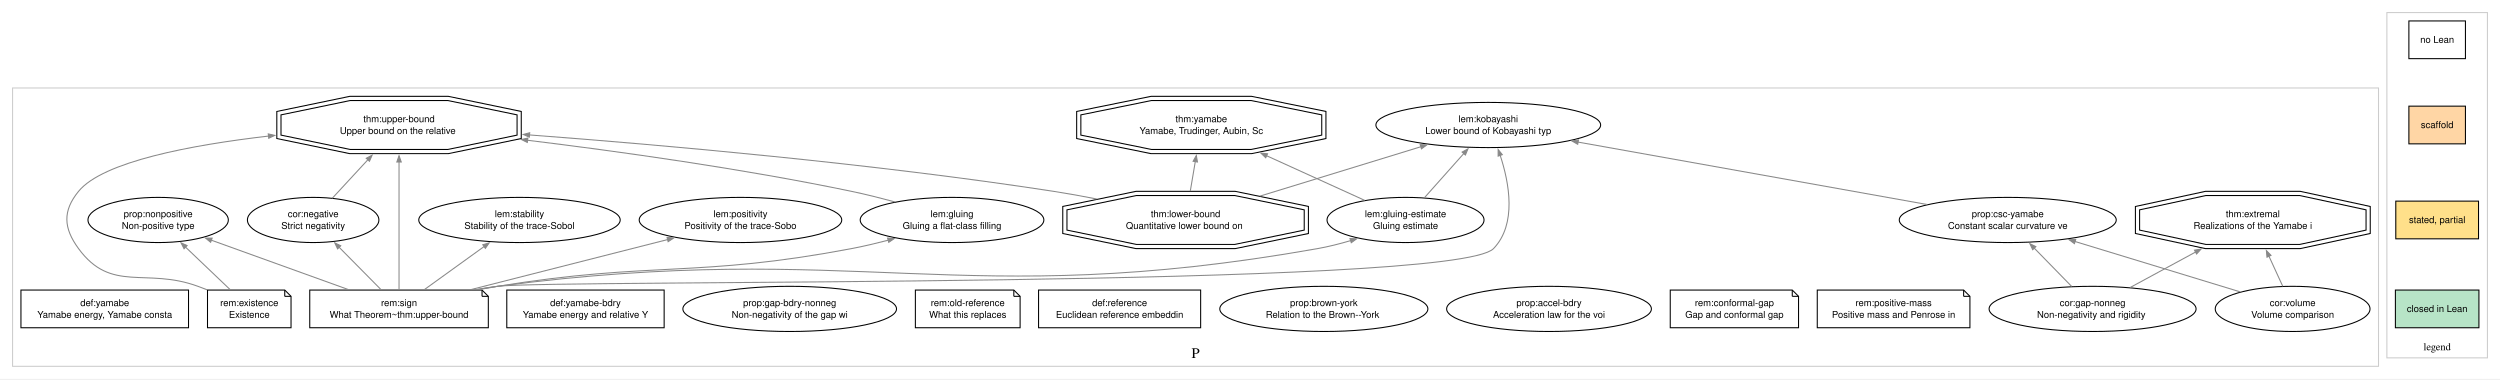
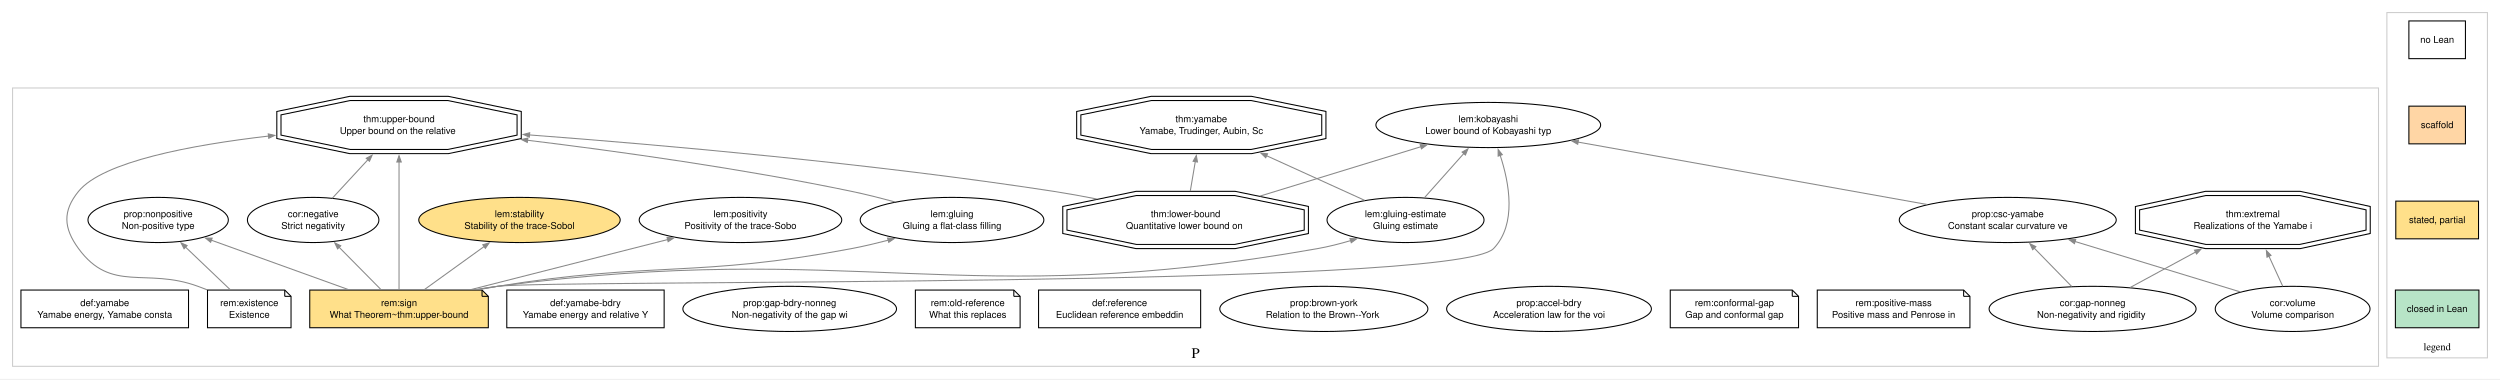
<svg xmlns="http://www.w3.org/2000/svg" width="2387pt" height="362pt" viewBox="0.00 0.00 2387.00 362.00">
  <g id="graph0" class="graph" transform="scale(1 1) rotate(0) translate(4 357.76)">
    <polygon fill="white" stroke="none" points="-4,4 -4,-357.76 2383,-357.76 2383,4 -4,4" />
    <g id="clust1" class="cluster">
      <polygon fill="none" stroke="#cccccc" points="8,-8 8,-273.76 2267,-273.76 2267,-8 8,-8" />
      <text xml:space="preserve" text-anchor="middle" x="1137.5" y="-15.95" font-family="Times,serif" font-size="14.00">P</text>
    </g>
    <g id="clust2" class="cluster">
      <polygon fill="none" stroke="#cccccc" points="2275,-16.07 2275,-345.76 2371,-345.76 2371,-16.07 2275,-16.07" />
      <text xml:space="preserve" text-anchor="middle" x="2323" y="-23.32" font-family="Times,serif" font-size="10.00">legend</text>
    </g>
    <g id="node1" class="node">
      <polygon fill="#ffffff" stroke="black" points="176,-80.82 16,-80.82 16,-44.82 176,-44.82 176,-80.82" />
      <text xml:space="preserve" text-anchor="middle" x="96" y="-65.52" font-family="Helvetica,sans-Serif" font-size="9.00">def:yamabe</text>
      <text xml:space="preserve" text-anchor="middle" x="96" y="-54.27" font-family="Helvetica,sans-Serif" font-size="9.00">Yamabe energy, Yamabe consta</text>
    </g>
    <g id="node2" class="node">
      <polygon fill="#ffffff" stroke="black" points="1258,-228.75 1258,-248.08 1190.63,-261.76 1095.37,-261.76 1028,-248.08 1028,-228.75 1095.37,-215.07 1190.63,-215.07 1258,-228.75" />
      <polygon fill="none" stroke="black" points="1262,-225.48 1262,-251.35 1191.03,-265.76 1094.97,-265.76 1024,-251.35 1024,-225.48 1094.97,-211.07 1191.03,-211.07 1262,-225.48" />
      <text xml:space="preserve" text-anchor="middle" x="1143" y="-241.11" font-family="Helvetica,sans-Serif" font-size="9.00">thm:yamabe</text>
      <text xml:space="preserve" text-anchor="middle" x="1143" y="-229.86" font-family="Helvetica,sans-Serif" font-size="9.00">Yamabe, Trudinger, Aubin, Sc</text>
    </g>
    <g id="node3" class="node">
      <ellipse fill="#ffffff" stroke="black" cx="1913" cy="-147.73" rx="103.59" ry="21.57" />
      <text xml:space="preserve" text-anchor="middle" x="1913" y="-150.43" font-family="Helvetica,sans-Serif" font-size="9.00">prop:csc-yamabe</text>
      <text xml:space="preserve" text-anchor="middle" x="1913" y="-139.18" font-family="Helvetica,sans-Serif" font-size="9.00">Constant scalar curvature ve</text>
    </g>
    <g id="node21" class="node">
      <ellipse fill="#ffffff" stroke="black" cx="1417" cy="-238.41" rx="107.3" ry="21.57" />
      <text xml:space="preserve" text-anchor="middle" x="1417" y="-241.11" font-family="Helvetica,sans-Serif" font-size="9.00">lem:kobayashi</text>
      <text xml:space="preserve" text-anchor="middle" x="1417" y="-229.86" font-family="Helvetica,sans-Serif" font-size="9.00">Lower bound of Kobayashi typ</text>
    </g>
    <g id="edge1" class="edge">
      <path fill="none" stroke="#888888" d="M1836.04,-162.49C1745.75,-178.63 1596.46,-205.33 1502.59,-222.11" />
      <polygon fill="#888888" stroke="#888888" points="1502.39,-220.01 1496.86,-223.14 1503.13,-224.15 1502.39,-220.01" />
    </g>
    <g id="node4" class="node">
      <polygon fill="#ffffff" stroke="black" points="2255.11,-138.06 2255.11,-157.4 2191.78,-171.07 2102.22,-171.07 2038.89,-157.4 2038.89,-138.06 2102.22,-124.38 2191.78,-124.38 2255.11,-138.06" />
      <polygon fill="none" stroke="black" points="2259.11,-134.83 2259.11,-160.62 2192.21,-175.07 2101.79,-175.07 2034.89,-160.62 2034.89,-134.83 2101.79,-120.38 2192.21,-120.38 2259.11,-134.83" />
      <text xml:space="preserve" text-anchor="middle" x="2147" y="-150.43" font-family="Helvetica,sans-Serif" font-size="9.00">thm:extremal</text>
      <text xml:space="preserve" text-anchor="middle" x="2147" y="-139.18" font-family="Helvetica,sans-Serif" font-size="9.00">Realizations of the Yamabe i</text>
    </g>
    <g id="node5" class="node">
      <ellipse fill="#ffffff" stroke="black" cx="1994" cy="-62.82" rx="98.82" ry="21.57" />
      <text xml:space="preserve" text-anchor="middle" x="1994" y="-65.52" font-family="Helvetica,sans-Serif" font-size="9.00">cor:gap-nonneg</text>
      <text xml:space="preserve" text-anchor="middle" x="1994" y="-54.27" font-family="Helvetica,sans-Serif" font-size="9.00">Non-negativity and rigidity </text>
    </g>
    <g id="edge2" class="edge">
      <path fill="none" stroke="#888888" d="M1973.98,-84.31C1963.17,-95.37 1949.72,-109.14 1938.21,-120.92" />
      <polygon fill="#888888" stroke="#888888" points="1936.82,-119.34 1934.13,-125.1 1939.83,-122.27 1936.82,-119.34" />
    </g>
    <g id="edge3" class="edge">
      <path fill="none" stroke="#888888" d="M2029.87,-83.26C2048.52,-93.36 2071.71,-105.93 2092.52,-117.21" />
      <polygon fill="#888888" stroke="#888888" points="2091.29,-118.93 2097.57,-119.94 2093.29,-115.23 2091.29,-118.93" />
    </g>
    <g id="node6" class="node">
      <ellipse fill="#ffffff" stroke="black" cx="2185" cy="-62.82" rx="73.89" ry="21.57" />
      <text xml:space="preserve" text-anchor="middle" x="2185" y="-65.52" font-family="Helvetica,sans-Serif" font-size="9.00">cor:volume</text>
      <text xml:space="preserve" text-anchor="middle" x="2185" y="-54.27" font-family="Helvetica,sans-Serif" font-size="9.00">Volume comparison</text>
    </g>
    <g id="edge4" class="edge">
      <path fill="none" stroke="#888888" d="M2135.11,-79.02C2090.67,-92.57 2025.4,-112.47 1977.1,-127.19" />
      <polygon fill="#888888" stroke="#888888" points="1976.68,-125.12 1971.55,-128.88 1977.9,-129.14 1976.68,-125.12" />
    </g>
    <g id="edge5" class="edge">
      <path fill="none" stroke="#888888" d="M2175.61,-84.31C2171.61,-93.04 2166.84,-103.45 2162.35,-113.24" />
      <polygon fill="#888888" stroke="#888888" points="2160.52,-112.19 2159.93,-118.52 2164.34,-113.94 2160.52,-112.19" />
    </g>
    <g id="node7" class="node">
      <polygon fill="#ffffff" stroke="black" points="630.12,-80.82 479.88,-80.82 479.88,-44.82 630.12,-44.82 630.12,-80.82" />
      <text xml:space="preserve" text-anchor="middle" x="555" y="-65.52" font-family="Helvetica,sans-Serif" font-size="9.00">def:yamabe-bdry</text>
      <text xml:space="preserve" text-anchor="middle" x="555" y="-54.27" font-family="Helvetica,sans-Serif" font-size="9.00">Yamabe energy and relative Y</text>
    </g>
    <g id="node8" class="node">
      <ellipse fill="#ffffff" stroke="black" cx="750" cy="-62.82" rx="102" ry="21.57" />
      <text xml:space="preserve" text-anchor="middle" x="750" y="-65.52" font-family="Helvetica,sans-Serif" font-size="9.00">prop:gap-bdry-nonneg</text>
      <text xml:space="preserve" text-anchor="middle" x="750" y="-54.27" font-family="Helvetica,sans-Serif" font-size="9.00">Non-negativity of the gap wi</text>
    </g>
    <g id="node9" class="node">
      <polygon fill="#ffffff" stroke="black" points="964,-80.82 870,-80.82 870,-44.82 970,-44.82 970,-74.82 964,-80.82" />
      <polyline fill="none" stroke="black" points="964,-80.82 964,-74.82" />
      <polyline fill="none" stroke="black" points="970,-74.82 964,-74.82" />
      <text xml:space="preserve" text-anchor="middle" x="920" y="-65.52" font-family="Helvetica,sans-Serif" font-size="9.00">rem:old-reference</text>
      <text xml:space="preserve" text-anchor="middle" x="920" y="-54.27" font-family="Helvetica,sans-Serif" font-size="9.00">What this replaces</text>
    </g>
    <g id="node10" class="node">
      <polygon fill="#ffffff" stroke="black" points="1142.38,-80.82 987.62,-80.82 987.62,-44.82 1142.38,-44.82 1142.38,-80.82" />
      <text xml:space="preserve" text-anchor="middle" x="1065" y="-65.52" font-family="Helvetica,sans-Serif" font-size="9.00">def:reference</text>
      <text xml:space="preserve" text-anchor="middle" x="1065" y="-54.27" font-family="Helvetica,sans-Serif" font-size="9.00">Euclidean reference embeddin</text>
    </g>
    <g id="node11" class="node">
      <ellipse fill="#ffffff" stroke="black" cx="1260" cy="-62.82" rx="99.35" ry="21.57" />
      <text xml:space="preserve" text-anchor="middle" x="1260" y="-65.52" font-family="Helvetica,sans-Serif" font-size="9.00">prop:brown-york</text>
      <text xml:space="preserve" text-anchor="middle" x="1260" y="-54.27" font-family="Helvetica,sans-Serif" font-size="9.00">Relation to the Brown--York </text>
    </g>
    <g id="node12" class="node">
      <ellipse fill="#ffffff" stroke="black" cx="1475" cy="-62.82" rx="97.76" ry="21.57" />
      <text xml:space="preserve" text-anchor="middle" x="1475" y="-65.52" font-family="Helvetica,sans-Serif" font-size="9.00">prop:accel-bdry</text>
      <text xml:space="preserve" text-anchor="middle" x="1475" y="-54.27" font-family="Helvetica,sans-Serif" font-size="9.00">Acceleration law for the voi</text>
    </g>
    <g id="node13" class="node">
      <polygon fill="#ffffff" stroke="black" points="1707.25,-80.82 1590.75,-80.82 1590.75,-44.82 1713.25,-44.82 1713.25,-74.82 1707.25,-80.82" />
      <polyline fill="none" stroke="black" points="1707.25,-80.82 1707.25,-74.82" />
      <polyline fill="none" stroke="black" points="1713.25,-74.82 1707.25,-74.82" />
      <text xml:space="preserve" text-anchor="middle" x="1652" y="-65.52" font-family="Helvetica,sans-Serif" font-size="9.00">rem:conformal-gap</text>
      <text xml:space="preserve" text-anchor="middle" x="1652" y="-54.27" font-family="Helvetica,sans-Serif" font-size="9.00">Gap and conformal gap</text>
    </g>
    <g id="node14" class="node">
      <polygon fill="#ffffff" stroke="black" points="1870.88,-80.82 1731.12,-80.82 1731.12,-44.82 1876.88,-44.82 1876.88,-74.82 1870.88,-80.82" />
      <polyline fill="none" stroke="black" points="1870.88,-80.82 1870.88,-74.82" />
      <polyline fill="none" stroke="black" points="1876.88,-74.82 1870.88,-74.82" />
      <text xml:space="preserve" text-anchor="middle" x="1804" y="-65.52" font-family="Helvetica,sans-Serif" font-size="9.00">rem:positive-mass</text>
      <text xml:space="preserve" text-anchor="middle" x="1804" y="-54.27" font-family="Helvetica,sans-Serif" font-size="9.00">Positive mass and Penrose in</text>
    </g>
    <g id="node15" class="node">
      <ellipse fill="#ffffff" stroke="black" cx="147" cy="-147.73" rx="67" ry="21.57" />
      <text xml:space="preserve" text-anchor="middle" x="147" y="-150.43" font-family="Helvetica,sans-Serif" font-size="9.00">prop:nonpositive</text>
      <text xml:space="preserve" text-anchor="middle" x="147" y="-139.18" font-family="Helvetica,sans-Serif" font-size="9.00">Non-positive type</text>
    </g>
    <g id="node16" class="node">
      <polygon fill="#ffffff" stroke="black" points="267.88,-80.82 194.12,-80.82 194.12,-44.82 273.88,-44.82 273.88,-74.82 267.88,-80.82" />
      <polyline fill="none" stroke="black" points="267.88,-80.82 267.88,-74.82" />
      <polyline fill="none" stroke="black" points="273.88,-74.82 267.88,-74.82" />
      <text xml:space="preserve" text-anchor="middle" x="234" y="-65.52" font-family="Helvetica,sans-Serif" font-size="9.00">rem:existence</text>
      <text xml:space="preserve" text-anchor="middle" x="234" y="-54.27" font-family="Helvetica,sans-Serif" font-size="9.00">Existence</text>
    </g>
    <g id="edge6" class="edge">
      <path fill="none" stroke="#888888" d="M215.97,-81C203.58,-92.8 186.93,-108.67 173.1,-121.86" />
      <polygon fill="#888888" stroke="#888888" points="171.74,-120.24 168.85,-125.9 174.64,-123.29 171.74,-120.24" />
    </g>
    <g id="node17" class="node">
      <polygon fill="#ffffff" stroke="black" points="489.7,-228.75 489.7,-248.08 423.68,-261.76 330.32,-261.76 264.3,-248.08 264.3,-228.75 330.32,-215.07 423.68,-215.07 489.7,-228.75" />
      <polygon fill="none" stroke="black" points="493.7,-225.49 493.7,-251.34 424.09,-265.76 329.91,-265.76 260.3,-251.34 260.3,-225.49 329.91,-211.07 424.09,-211.07 493.7,-225.49" />
      <text xml:space="preserve" text-anchor="middle" x="377" y="-241.11" font-family="Helvetica,sans-Serif" font-size="9.00">thm:upper-bound</text>
      <text xml:space="preserve" text-anchor="middle" x="377" y="-229.86" font-family="Helvetica,sans-Serif" font-size="9.00">Upper bound on the relative </text>
    </g>
    <g id="edge7" class="edge">
      <path fill="none" stroke="#888888" d="M193.74,-81.06C190.79,-82.21 187.86,-83.33 185,-84.38 135.12,-102.68 102.41,-77.53 71,-120.38 56.63,-139.99 55.62,-156.25 71,-175.07 94.22,-203.49 178.46,-219.29 252.68,-227.87" />
      <polygon fill="#888888" stroke="#888888" points="252.13,-229.92 258.33,-228.5 252.6,-225.74 252.13,-229.92" />
    </g>
    <g id="node18" class="node">
      <ellipse fill="#ffffff" stroke="black" cx="295" cy="-147.73" rx="62.76" ry="21.57" />
      <text xml:space="preserve" text-anchor="middle" x="295" y="-150.43" font-family="Helvetica,sans-Serif" font-size="9.00">cor:negative</text>
      <text xml:space="preserve" text-anchor="middle" x="295" y="-139.18" font-family="Helvetica,sans-Serif" font-size="9.00">Strict negativity</text>
    </g>
    <g id="edge8" class="edge">
      <path fill="none" stroke="#888888" d="M313.2,-168.41C323.27,-179.3 336.04,-193.11 347.5,-205.51" />
      <polygon fill="#888888" stroke="#888888" points="345.68,-206.63 351.29,-209.61 348.76,-203.78 345.68,-206.63" />
    </g>
    <g id="node19" class="node">
-       <polygon fill="#ffffff" stroke="black" points="456.25,-80.82 291.75,-80.82 291.75,-44.82 462.25,-44.82 462.25,-74.82 456.25,-80.82" />
+       <polygon fill="#ffe08a" stroke="black" points="456.25,-80.82 291.75,-80.82 291.75,-44.82 462.25,-44.82 462.25,-74.82 456.25,-80.82" />
      <polyline fill="none" stroke="black" points="456.25,-80.82 456.25,-74.82" />
      <polyline fill="none" stroke="black" points="462.25,-74.82 456.25,-74.82" />
      <text xml:space="preserve" text-anchor="middle" x="377" y="-65.52" font-family="Helvetica,sans-Serif" font-size="9.00">rem:sign</text>
      <text xml:space="preserve" text-anchor="middle" x="377" y="-54.27" font-family="Helvetica,sans-Serif" font-size="9.00">What Theorem~thm:upper-bound</text>
    </g>
    <g id="edge11" class="edge">
      <path fill="none" stroke="#888888" d="M328.5,-81.3C290.01,-95.18 236.36,-114.52 197.38,-128.57" />
      <polygon fill="#888888" stroke="#888888" points="197.12,-126.43 192.19,-130.44 198.55,-130.38 197.12,-126.43" />
    </g>
    <g id="edge9" class="edge">
      <path fill="none" stroke="#888888" d="M377,-81.1C377,-109.56 377,-166.8 377,-203.55" />
      <polygon fill="#888888" stroke="#888888" points="374.9,-203.1 377,-209.1 379.1,-203.1 374.9,-203.1" />
    </g>
    <g id="edge10" class="edge">
      <path fill="none" stroke="#888888" d="M360.01,-81C348.33,-92.8 332.64,-108.67 319.6,-121.86" />
      <polygon fill="#888888" stroke="#888888" points="318.35,-120.13 315.63,-125.87 321.34,-123.08 318.35,-120.13" />
    </g>
    <g id="edge12" class="edge">
      <path fill="none" stroke="#888888" d="M450.93,-81.28C457.69,-82.48 464.45,-83.55 471,-84.38 523.45,-91.06 1385.33,-82.3 1422,-120.38 1444.4,-143.65 1437.08,-183.09 1428.3,-209.68" />
      <polygon fill="#888888" stroke="#888888" points="1426.42,-208.69 1426.43,-215.05 1430.39,-210.07 1426.42,-208.69" />
    </g>
    <g id="node22" class="node">
      <ellipse fill="#ffffff" stroke="black" cx="1338" cy="-147.73" rx="74.95" ry="21.57" />
      <text xml:space="preserve" text-anchor="middle" x="1338" y="-150.43" font-family="Helvetica,sans-Serif" font-size="9.00">lem:gluing-estimate</text>
      <text xml:space="preserve" text-anchor="middle" x="1338" y="-139.18" font-family="Helvetica,sans-Serif" font-size="9.00">Gluing estimate</text>
    </g>
    <g id="edge14" class="edge">
      <path fill="none" stroke="#888888" d="M451.45,-81.31C458.04,-82.49 464.62,-83.55 471,-84.38 816.4,-129.78 910.95,-59.76 1254,-120.38 1264.39,-122.22 1275.29,-124.98 1285.67,-128.04" />
      <polygon fill="#888888" stroke="#888888" points="1284.96,-130.02 1291.31,-129.75 1286.18,-126 1284.96,-130.02" />
    </g>
    <g id="node23" class="node">
      <ellipse fill="#ffffff" stroke="black" cx="905" cy="-147.73" rx="87.68" ry="21.57" />
      <text xml:space="preserve" text-anchor="middle" x="905" y="-150.43" font-family="Helvetica,sans-Serif" font-size="9.00">lem:gluing</text>
      <text xml:space="preserve" text-anchor="middle" x="905" y="-139.18" font-family="Helvetica,sans-Serif" font-size="9.00">Gluing a flat-class filling</text>
    </g>
    <g id="edge13" class="edge">
      <path fill="none" stroke="#888888" d="M453.56,-81.29C459.45,-82.41 465.31,-83.46 471,-84.38 620.12,-108.56 660.56,-92.3 809,-120.38 820.46,-122.55 832.55,-125.41 844.14,-128.44" />
      <polygon fill="#888888" stroke="#888888" points="843.49,-130.44 849.82,-129.95 844.57,-126.38 843.49,-130.44" />
    </g>
    <g id="node24" class="node">
-       <ellipse fill="#ffffff" stroke="black" cx="492" cy="-147.73" rx="96.17" ry="21.57" />
+       <ellipse fill="#ffe08a" stroke="black" cx="492" cy="-147.73" rx="96.17" ry="21.57" />
      <text xml:space="preserve" text-anchor="middle" x="492" y="-150.43" font-family="Helvetica,sans-Serif" font-size="9.00">lem:stability</text>
      <text xml:space="preserve" text-anchor="middle" x="492" y="-139.18" font-family="Helvetica,sans-Serif" font-size="9.00">Stability of the trace-Sobol</text>
    </g>
    <g id="edge15" class="edge">
      <path fill="none" stroke="#888888" d="M401.11,-81.2C417.68,-93.14 439.91,-109.17 458.23,-122.38" />
      <polygon fill="#888888" stroke="#888888" points="456.96,-124.06 463.06,-125.86 459.42,-120.65 456.96,-124.06" />
    </g>
    <g id="node25" class="node">
      <ellipse fill="#ffffff" stroke="black" cx="703" cy="-147.73" rx="96.7" ry="21.57" />
      <text xml:space="preserve" text-anchor="middle" x="703" y="-150.43" font-family="Helvetica,sans-Serif" font-size="9.00">lem:positivity</text>
      <text xml:space="preserve" text-anchor="middle" x="703" y="-139.18" font-family="Helvetica,sans-Serif" font-size="9.00">Positivity of the trace-Sobo</text>
    </g>
    <g id="edge16" class="edge">
      <path fill="none" stroke="#888888" d="M445.74,-81.3C501,-95.35 578.3,-115.01 633.71,-129.1" />
      <polygon fill="#888888" stroke="#888888" points="632.9,-131.06 639.23,-130.51 633.93,-126.99 632.9,-131.06" />
    </g>
    <g id="node20" class="node">
      <polygon fill="#ffffff" stroke="black" points="1241.27,-138.06 1241.27,-157.4 1174.92,-171.07 1081.08,-171.07 1014.73,-157.4 1014.73,-138.06 1081.08,-124.38 1174.92,-124.38 1241.27,-138.06" />
      <polygon fill="none" stroke="black" points="1245.27,-134.8 1245.27,-160.66 1175.33,-175.07 1080.67,-175.07 1010.73,-160.66 1010.73,-134.8 1080.67,-120.38 1175.33,-120.38 1245.27,-134.8" />
      <text xml:space="preserve" text-anchor="middle" x="1128" y="-150.43" font-family="Helvetica,sans-Serif" font-size="9.00">thm:lower-bound</text>
      <text xml:space="preserve" text-anchor="middle" x="1128" y="-139.18" font-family="Helvetica,sans-Serif" font-size="9.00">Quantitative lower bound on </text>
    </g>
    <g id="edge18" class="edge">
      <path fill="none" stroke="#888888" d="M1132.5,-175.34C1134,-184.19 1135.69,-194.18 1137.27,-203.51" />
      <polygon fill="#888888" stroke="#888888" points="1135.18,-203.77 1138.25,-209.33 1139.32,-203.07 1135.18,-203.77" />
    </g>
    <g id="edge17" class="edge">
      <path fill="none" stroke="#888888" d="M1043.17,-167.75C1029.45,-170.46 1015.36,-173.01 1002,-175.07 829.36,-201.65 628.07,-219.38 501.57,-228.92" />
      <polygon fill="#888888" stroke="#888888" points="501.43,-226.83 495.61,-229.37 501.75,-231.01 501.43,-226.83" />
    </g>
    <g id="edge19" class="edge">
      <path fill="none" stroke="#888888" d="M1199.07,-170.54C1246.03,-184.95 1307.07,-203.68 1352.61,-217.65" />
      <polygon fill="#888888" stroke="#888888" points="1351.98,-219.66 1358.33,-219.41 1353.21,-215.64 1351.98,-219.66" />
    </g>
    <g id="edge20" class="edge">
      <path fill="none" stroke="#888888" d="M1299.01,-166.46C1272.13,-178.68 1235.85,-195.19 1205.03,-209.2" />
      <polygon fill="#888888" stroke="#888888" points="1204.52,-207.13 1199.92,-211.53 1206.25,-210.95 1204.52,-207.13" />
    </g>
    <g id="edge21" class="edge">
      <path fill="none" stroke="#888888" d="M1355.93,-168.85C1367.18,-181.48 1381.8,-197.9 1393.92,-211.5" />
      <polygon fill="#888888" stroke="#888888" points="1392.03,-212.54 1397.59,-215.62 1395.17,-209.75 1392.03,-212.54" />
    </g>
    <g id="edge22" class="edge">
      <path fill="none" stroke="#888888" d="M850.46,-164.96C836.99,-168.62 822.54,-172.25 809,-175.07 705.46,-196.66 586.41,-213.24 499.53,-223.86" />
      <polygon fill="#888888" stroke="#888888" points="499.49,-221.75 493.79,-224.55 500,-225.92 499.49,-221.75" />
    </g>
    <g id="node26" class="node">
      <polygon fill="#b7e4c7" stroke="black" points="2362.88,-80.82 2283.12,-80.82 2283.12,-44.82 2362.88,-44.82 2362.88,-80.82" />
      <text xml:space="preserve" text-anchor="middle" x="2323" y="-59.89" font-family="Helvetica,sans-Serif" font-size="9.00">closed in Lean</text>
    </g>
    <g id="node27" class="node">
      <polygon fill="#ffe08a" stroke="black" points="2362.5,-165.73 2283.5,-165.73 2283.5,-129.73 2362.5,-129.73 2362.5,-165.73" />
      <text xml:space="preserve" text-anchor="middle" x="2323" y="-144.8" font-family="Helvetica,sans-Serif" font-size="9.00">stated, partial</text>
    </g>
    <g id="node28" class="node">
      <polygon fill="#ffd6a5" stroke="black" points="2350,-256.41 2296,-256.41 2296,-220.41 2350,-220.41 2350,-256.41" />
      <text xml:space="preserve" text-anchor="middle" x="2323" y="-235.49" font-family="Helvetica,sans-Serif" font-size="9.00">scaffold</text>
    </g>
    <g id="node29" class="node">
      <polygon fill="#ffffff" stroke="black" points="2350,-337.76 2296,-337.76 2296,-301.76 2350,-301.76 2350,-337.76" />
      <text xml:space="preserve" text-anchor="middle" x="2323" y="-316.83" font-family="Helvetica,sans-Serif" font-size="9.00">no Lean</text>
    </g>
  </g>
</svg>
